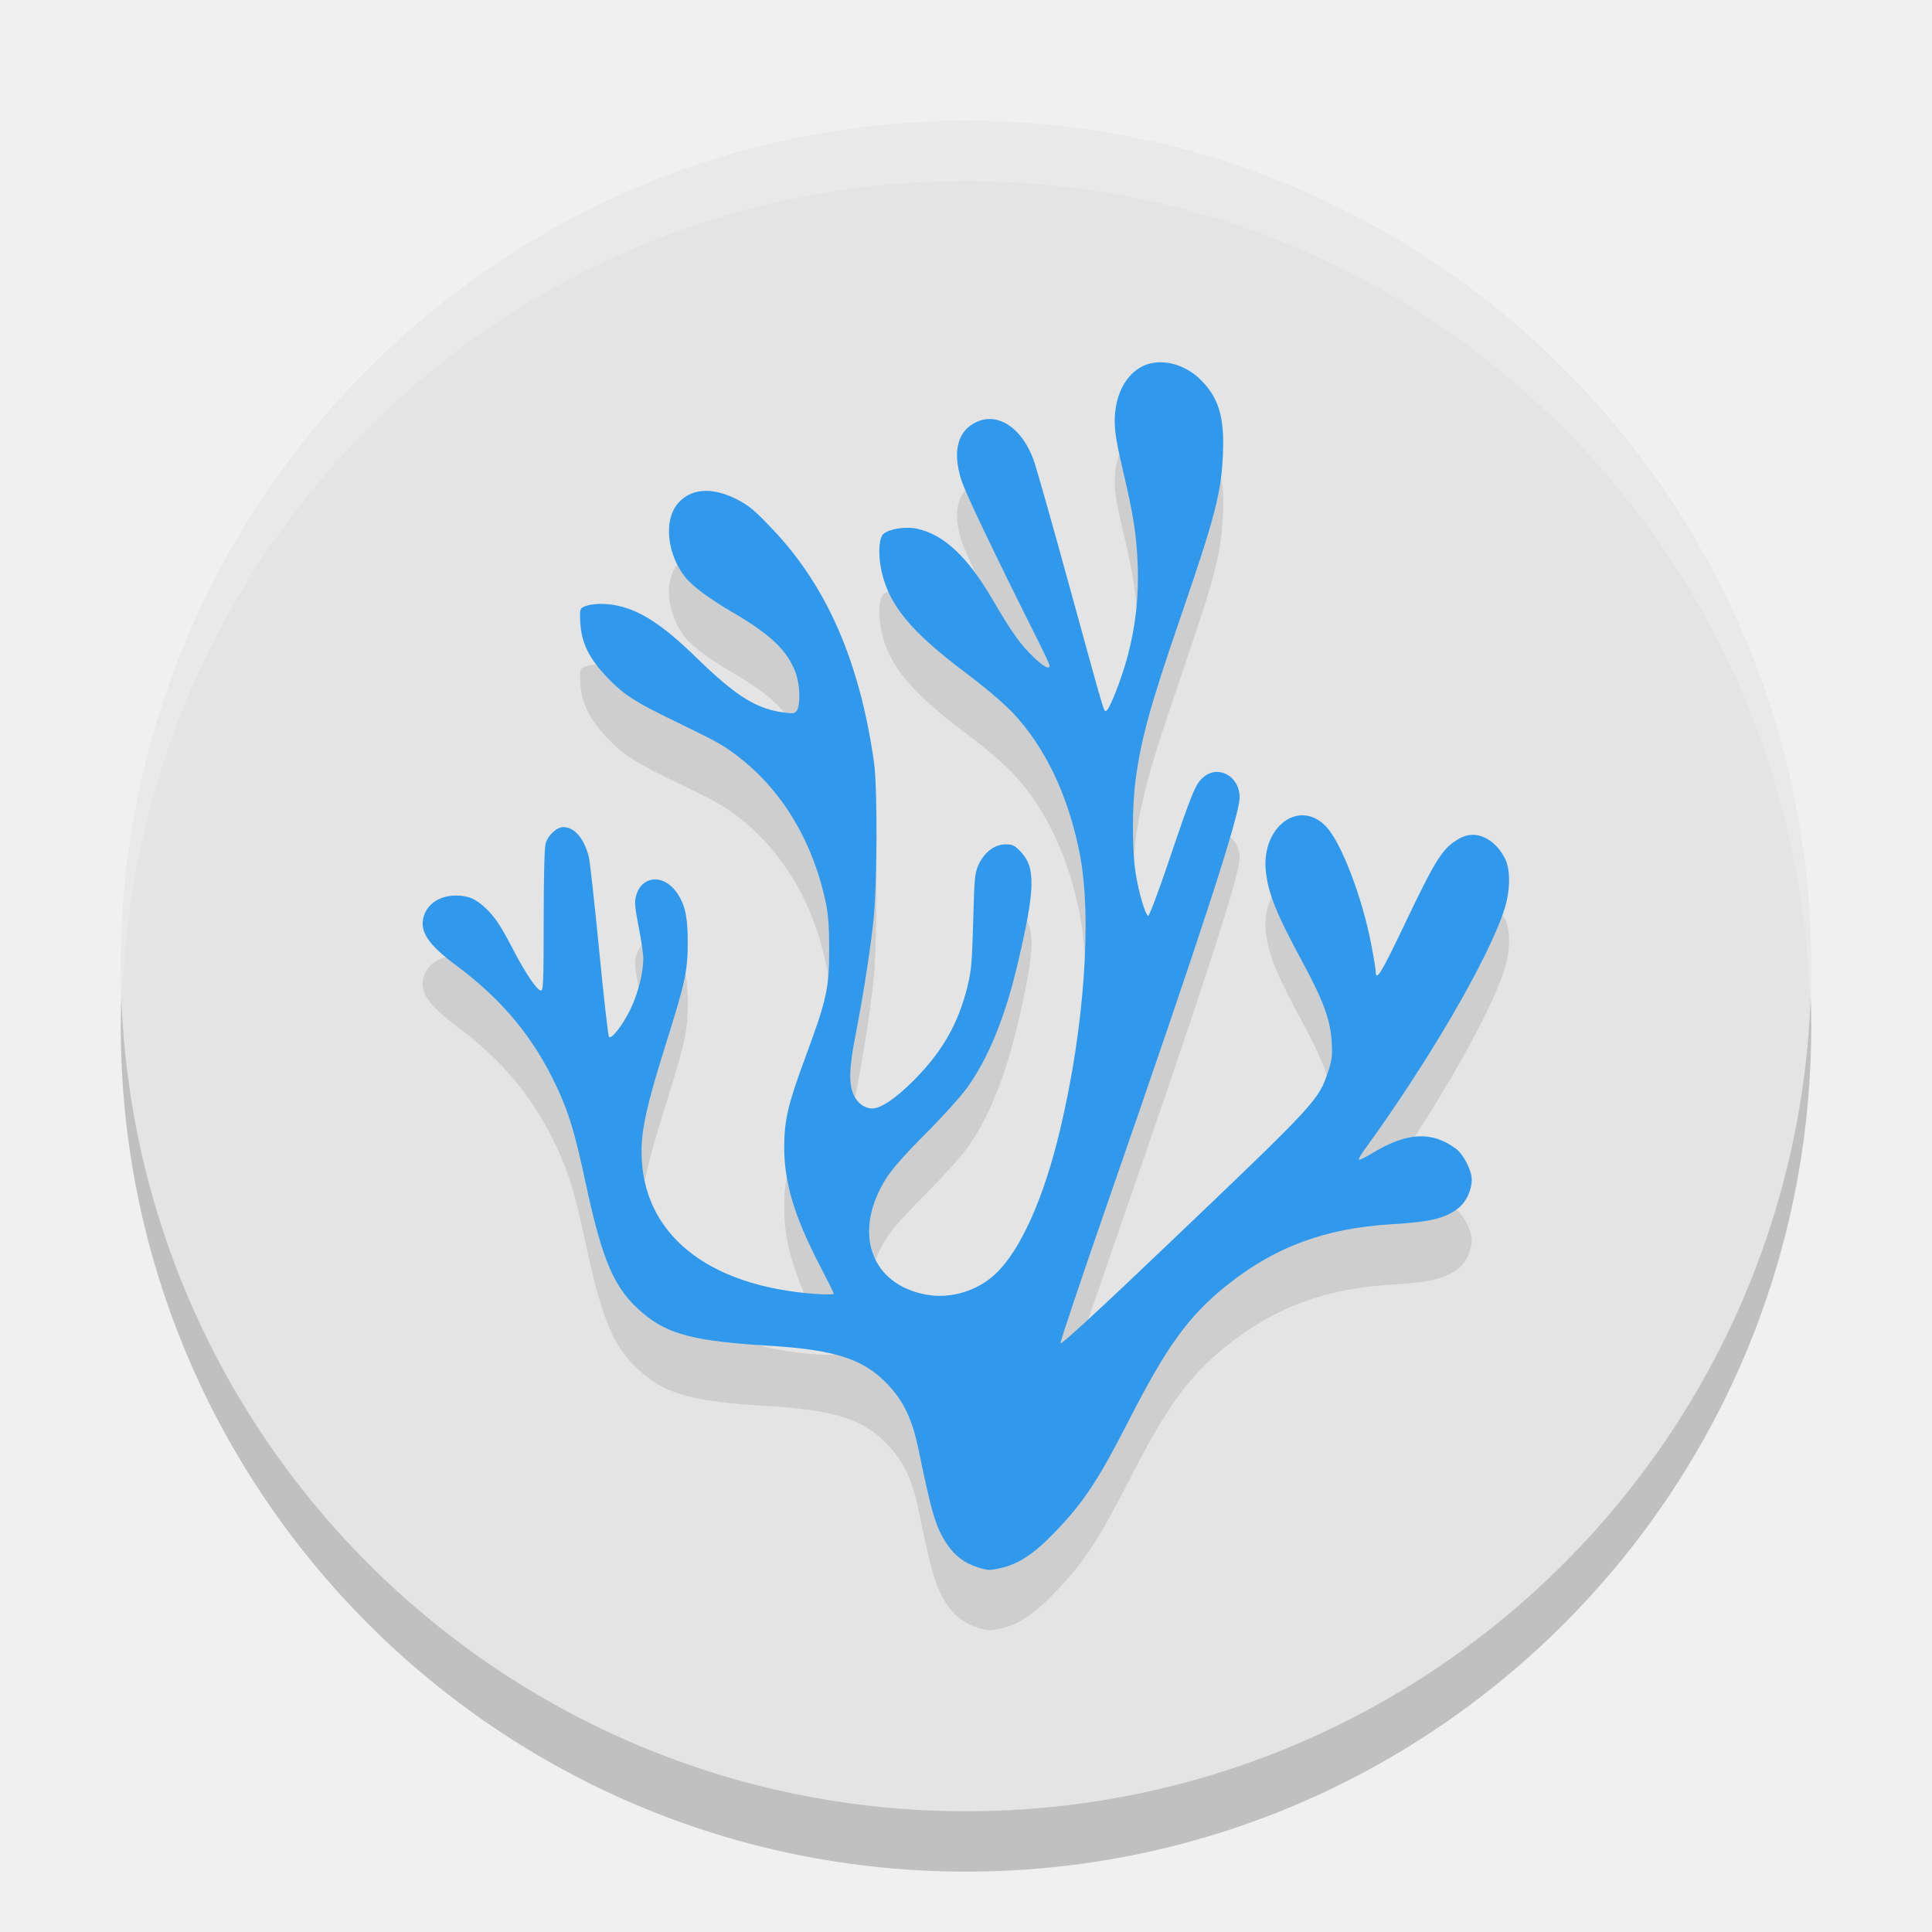
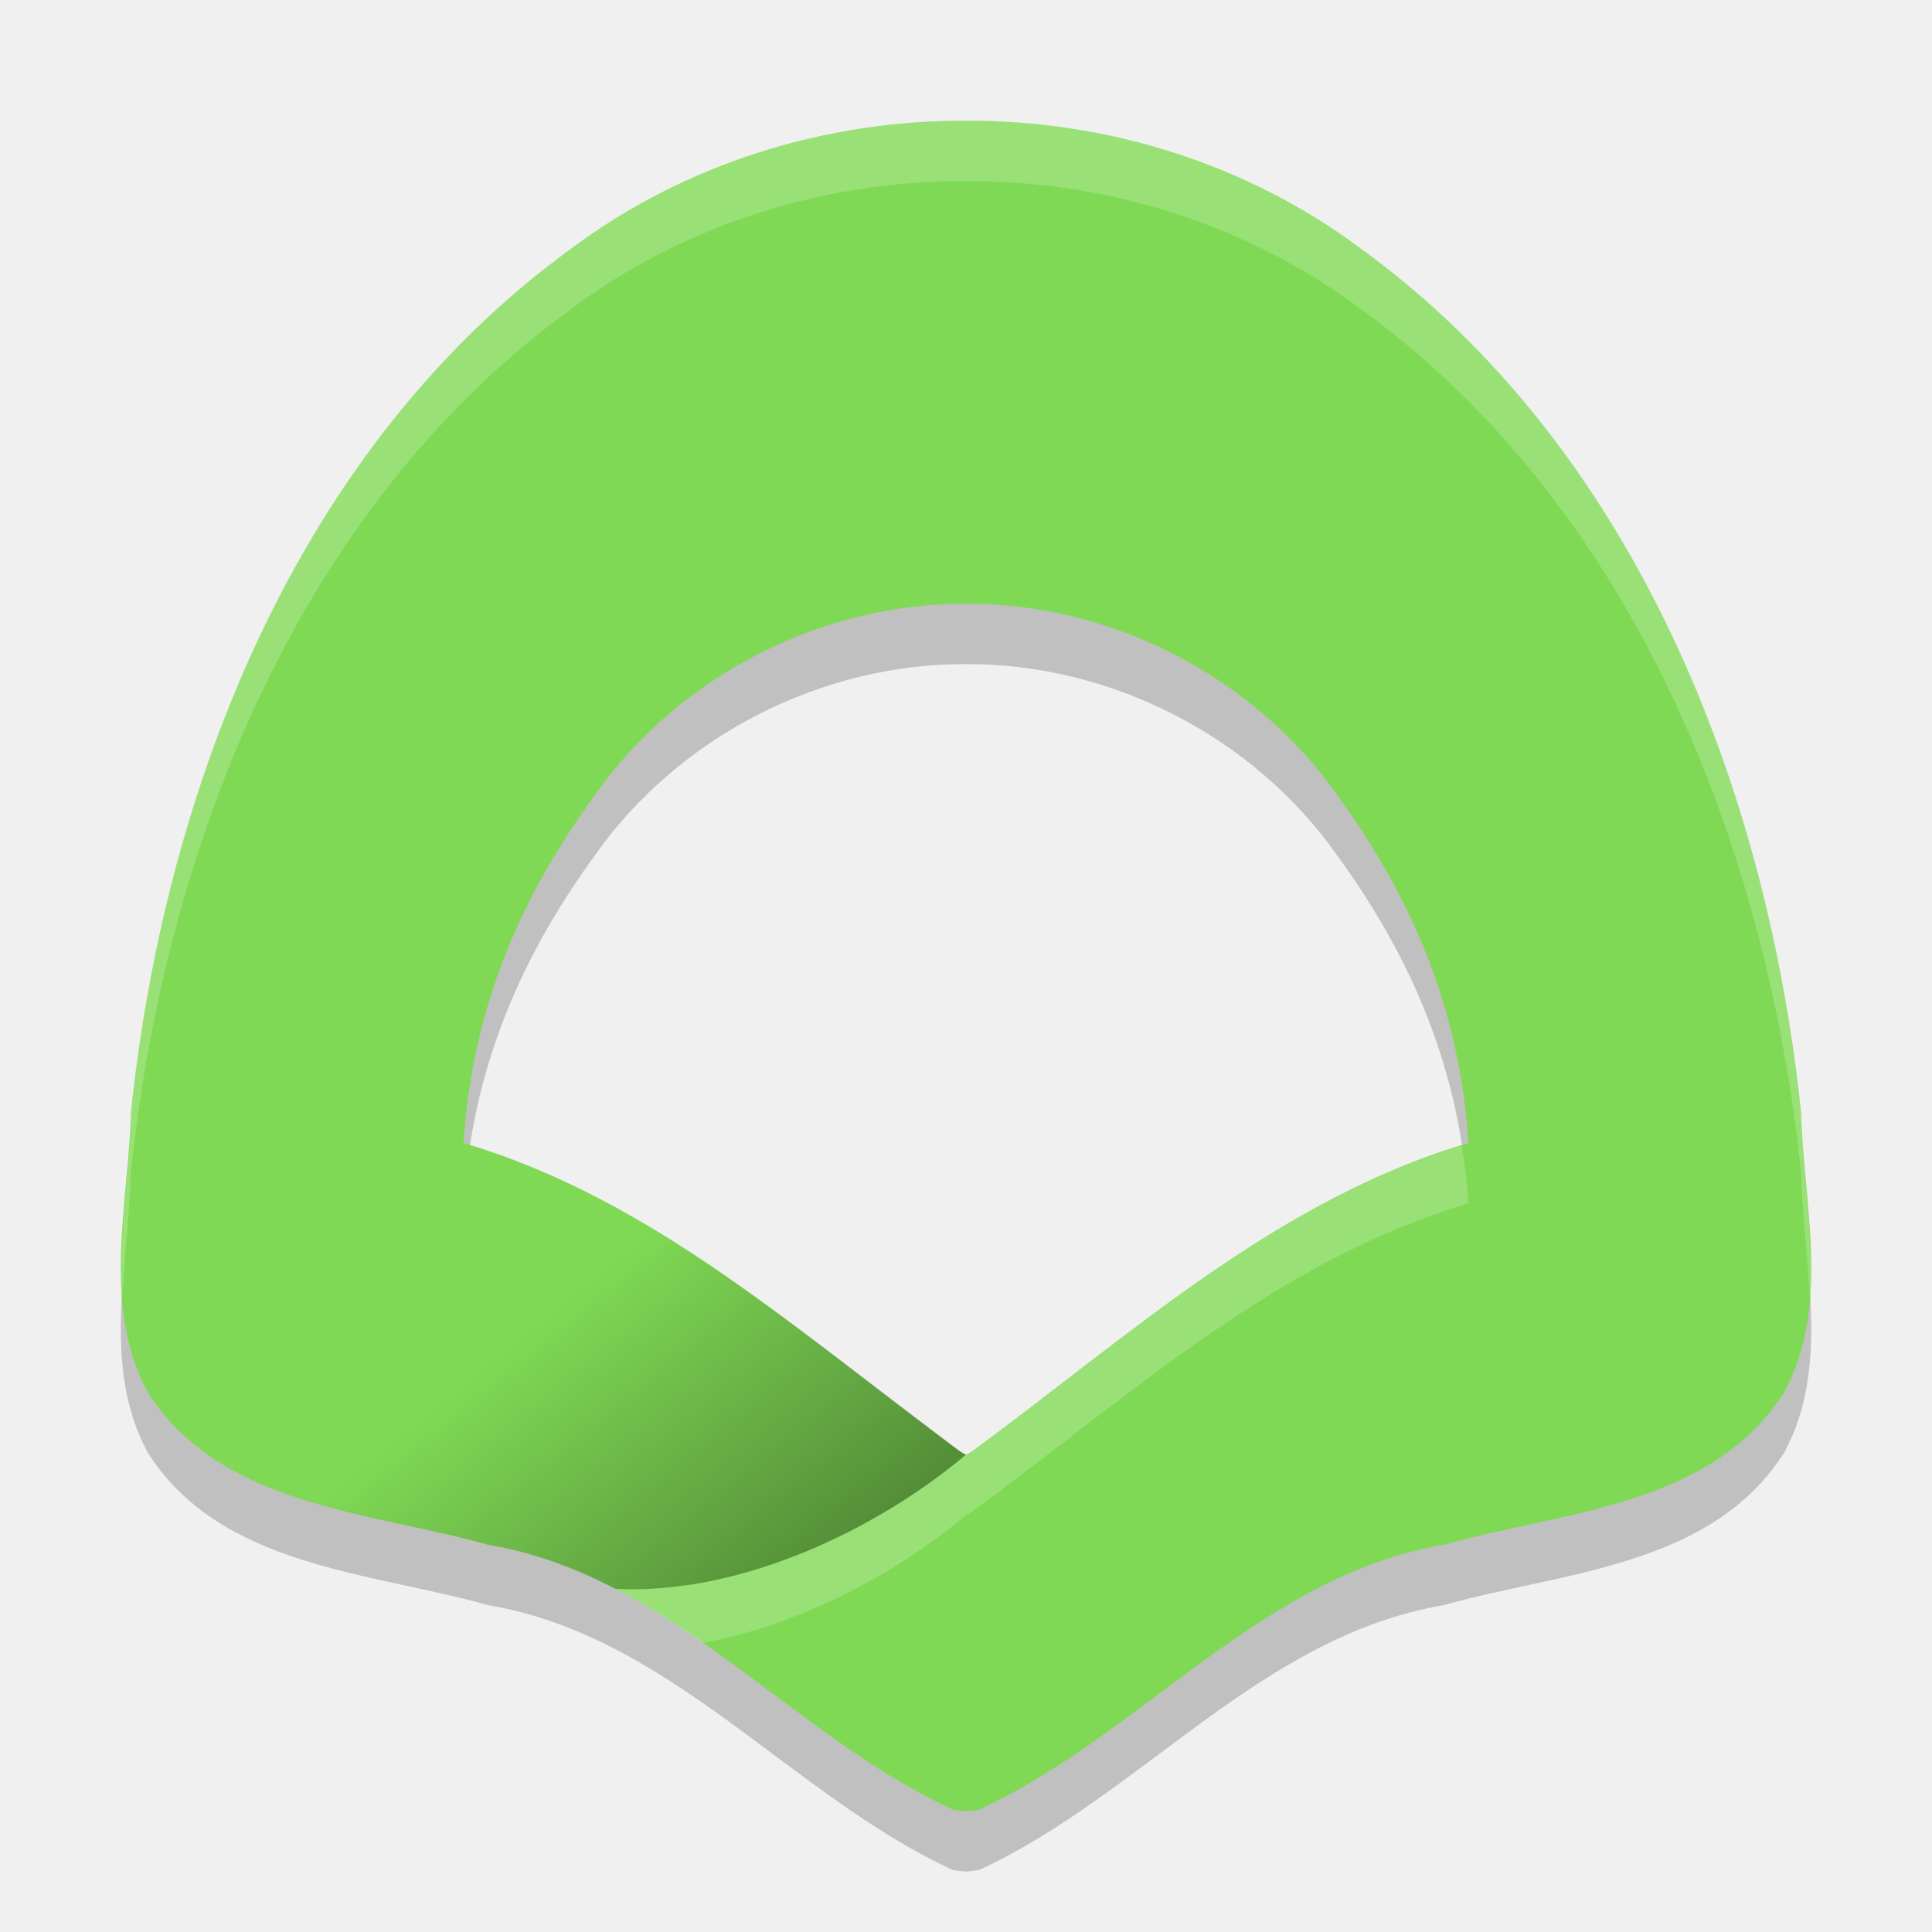
- <svg xmlns="http://www.w3.org/2000/svg" width="32" height="32" version="1">
-   <rect style="opacity:0.2" width="28" height="28" x="2" y="3" rx="14" ry="14" />
-   <rect style="fill:#e4e4e4" width="28" height="28" x="2" y="2" rx="14" ry="14" />
-   <path style="opacity:0.1" d="m 16.19,26.956 c -0.205,-0.058 -0.384,-0.193 -0.509,-0.386 -0.185,-0.284 -0.246,-0.49 -0.471,-1.579 -0.094,-0.454 -0.232,-0.756 -0.465,-1.016 C 14.337,23.52 13.867,23.359 12.754,23.291 11.509,23.216 11.067,23.103 10.651,22.753 10.178,22.355 9.98,21.906 9.698,20.583 9.523,19.765 9.424,19.435 9.218,18.995 8.84,18.188 8.321,17.56 7.57,17.001 7.085,16.642 6.941,16.423 7.021,16.17 c 0.065,-0.205 0.271,-0.337 0.527,-0.337 0.206,0 0.332,0.053 0.495,0.208 0.157,0.149 0.25,0.289 0.467,0.707 0.198,0.381 0.388,0.659 0.451,0.659 0.038,0 0.044,-0.161 0.044,-1.157 0,-0.692 0.012,-1.203 0.031,-1.273 0.037,-0.139 0.183,-0.277 0.294,-0.277 0.184,2.85e-4 0.342,0.182 0.422,0.488 0.018,0.069 0.095,0.763 0.171,1.542 0.076,0.779 0.15,1.429 0.163,1.444 0.042,0.047 0.235,-0.203 0.361,-0.468 0.124,-0.26 0.207,-0.593 0.208,-0.827 3.42e-4,-0.074 -0.034,-0.311 -0.076,-0.525 -0.063,-0.319 -0.071,-0.413 -0.045,-0.513 0.082,-0.319 0.42,-0.371 0.642,-0.1 0.161,0.197 0.216,0.419 0.215,0.864 0,0.482 -0.04,0.661 -0.38,1.744 -0.293,0.936 -0.386,1.35 -0.385,1.727 0,1.351 1.082,2.23 2.891,2.356 0.161,0.011 0.293,0.01 0.293,-0.003 0,-0.013 -0.101,-0.217 -0.224,-0.453 -0.425,-0.815 -0.597,-1.384 -0.597,-1.972 0,-0.443 0.062,-0.713 0.335,-1.45 0.373,-1.009 0.409,-1.173 0.41,-1.838 2.73e-4,-0.347 -0.015,-0.562 -0.052,-0.745 -0.203,-0.993 -0.703,-1.846 -1.409,-2.403 -0.28,-0.221 -0.363,-0.268 -1.078,-0.614 -0.688,-0.333 -0.867,-0.449 -1.142,-0.738 -0.296,-0.311 -0.421,-0.566 -0.441,-0.895 -0.012,-0.204 -0.007,-0.236 0.042,-0.263 0.114,-0.063 0.355,-0.074 0.571,-0.027 0.4,0.087 0.759,0.325 1.333,0.884 0.611,0.595 0.956,0.815 1.376,0.879 0.205,0.031 0.226,0.029 0.264,-0.026 0.063,-0.09 0.053,-0.424 -0.018,-0.621 -0.131,-0.364 -0.411,-0.634 -1.037,-1 -0.402,-0.235 -0.674,-0.437 -0.795,-0.59 -0.296,-0.375 -0.357,-0.924 -0.132,-1.204 0.213,-0.265 0.573,-0.295 0.989,-0.082 0.202,0.103 0.293,0.179 0.599,0.503 0.895,0.945 1.434,2.184 1.671,3.843 0.063,0.443 0.055,2.112 -0.014,2.691 -0.065,0.552 -0.169,1.208 -0.291,1.838 -0.106,0.546 -0.114,0.796 -0.033,0.984 0.06,0.138 0.184,0.23 0.31,0.23 0.142,0 0.394,-0.17 0.684,-0.462 0.474,-0.476 0.739,-0.938 0.891,-1.549 0.066,-0.266 0.078,-0.398 0.097,-1.092 0.02,-0.734 0.027,-0.8 0.091,-0.939 0.094,-0.203 0.267,-0.333 0.445,-0.333 0.115,0 0.15,0.017 0.248,0.119 0.254,0.266 0.245,0.614 -0.046,1.855 -0.208,0.884 -0.485,1.565 -0.837,2.055 -0.106,0.147 -0.416,0.491 -0.69,0.765 -0.329,0.328 -0.548,0.576 -0.646,0.729 -0.573,0.897 -0.267,1.776 0.673,1.938 0.393,0.068 0.829,-0.064 1.127,-0.342 0.415,-0.387 0.803,-1.249 1.074,-2.389 0.404,-1.694 0.533,-3.536 0.323,-4.591 -0.19,-0.954 -0.573,-1.754 -1.109,-2.321 -0.147,-0.155 -0.464,-0.424 -0.786,-0.666 -0.898,-0.675 -1.259,-1.112 -1.384,-1.672 -0.062,-0.278 -0.046,-0.561 0.034,-0.625 0.104,-0.082 0.365,-0.122 0.546,-0.084 0.447,0.094 0.84,0.46 1.254,1.168 0.325,0.557 0.474,0.764 0.697,0.973 0.166,0.155 0.25,0.197 0.25,0.126 0,-0.019 -0.08,-0.192 -0.177,-0.386 -0.706,-1.406 -1.213,-2.467 -1.281,-2.68 -0.154,-0.481 -0.066,-0.822 0.25,-0.968 0.359,-0.166 0.758,0.103 0.949,0.641 0.041,0.115 0.306,1.049 0.588,2.077 0.61,2.219 0.569,2.079 0.612,2.065 0.053,-0.018 0.252,-0.526 0.352,-0.9 0.132,-0.491 0.189,-1.003 0.168,-1.515 -0.02,-0.502 -0.07,-0.826 -0.249,-1.583 -0.096,-0.407 -0.132,-0.624 -0.132,-0.794 0,-0.4 0.152,-0.727 0.414,-0.888 0.29,-0.179 0.729,-0.089 1.022,0.21 0.288,0.293 0.382,0.611 0.357,1.214 -0.027,0.645 -0.128,1.036 -0.697,2.691 -0.507,1.476 -0.659,2.026 -0.75,2.712 -0.06,0.45 -0.059,1.16 0,1.539 0.053,0.33 0.161,0.696 0.208,0.712 0.017,0.006 0.164,-0.383 0.327,-0.864 0.398,-1.176 0.452,-1.309 0.576,-1.423 0.247,-0.227 0.612,-0.033 0.612,0.325 0,0.299 -0.615,2.187 -2.182,6.702 -0.437,1.26 -0.791,2.313 -0.786,2.34 0.007,0.032 0.633,-0.545 1.782,-1.641 2.456,-2.342 2.493,-2.382 2.652,-2.86 0.063,-0.192 0.072,-0.261 0.059,-0.491 -0.021,-0.367 -0.138,-0.685 -0.492,-1.339 -0.419,-0.775 -0.553,-1.104 -0.597,-1.47 -0.089,-0.745 0.547,-1.23 0.996,-0.759 0.249,0.261 0.595,1.16 0.746,1.941 0.042,0.216 0.076,0.421 0.076,0.457 0,0.181 0.093,0.031 0.468,-0.756 0.543,-1.138 0.643,-1.294 0.935,-1.452 0.256,-0.139 0.569,0.006 0.739,0.341 0.092,0.181 0.089,0.523 -0.007,0.829 -0.254,0.808 -1.255,2.528 -2.333,4.01 -0.06,0.082 -0.093,0.149 -0.073,0.149 0.02,0 0.112,-0.047 0.206,-0.104 0.58,-0.353 0.991,-0.376 1.395,-0.078 0.124,0.091 0.261,0.361 0.261,0.512 -5.46e-4,0.17 -0.091,0.368 -0.214,0.465 -0.224,0.177 -0.458,0.234 -1.122,0.274 -1.093,0.066 -1.923,0.374 -2.719,1.009 -0.628,0.501 -0.995,1.006 -1.622,2.234 -0.511,0.999 -0.751,1.361 -1.228,1.857 -0.346,0.359 -0.604,0.53 -0.898,0.594 -0.192,0.042 -0.191,0.042 -0.392,-0.014 z" />
-   <path style="fill:#3099ec" d="m 16.19,25.956 c -0.205,-0.058 -0.384,-0.193 -0.509,-0.386 -0.185,-0.284 -0.246,-0.49 -0.471,-1.579 -0.094,-0.454 -0.232,-0.756 -0.465,-1.016 C 14.337,22.52 13.867,22.359 12.754,22.291 11.509,22.216 11.067,22.103 10.651,21.753 10.178,21.355 9.98,20.906 9.698,19.583 9.523,18.765 9.424,18.435 9.218,17.995 8.84,17.188 8.321,16.56 7.57,16.001 7.085,15.642 6.941,15.423 7.021,15.17 c 0.065,-0.205 0.271,-0.337 0.527,-0.337 0.206,0 0.332,0.053 0.495,0.208 0.157,0.149 0.25,0.289 0.467,0.707 0.198,0.381 0.388,0.659 0.451,0.659 0.038,0 0.044,-0.161 0.044,-1.157 0,-0.692 0.012,-1.203 0.031,-1.273 0.037,-0.139 0.183,-0.277 0.294,-0.277 0.184,2.85e-4 0.342,0.182 0.422,0.488 0.018,0.069 0.095,0.763 0.171,1.542 0.076,0.779 0.15,1.429 0.163,1.444 0.042,0.047 0.235,-0.203 0.361,-0.468 0.124,-0.26 0.207,-0.593 0.208,-0.827 3.42e-4,-0.074 -0.034,-0.311 -0.076,-0.525 -0.063,-0.319 -0.071,-0.413 -0.045,-0.513 0.082,-0.319 0.42,-0.371 0.642,-0.1 0.161,0.197 0.216,0.419 0.215,0.864 0,0.482 -0.04,0.661 -0.38,1.744 -0.293,0.936 -0.386,1.35 -0.385,1.727 0,1.351 1.082,2.23 2.891,2.356 0.161,0.011 0.293,0.01 0.293,-0.003 0,-0.013 -0.101,-0.217 -0.224,-0.453 -0.425,-0.815 -0.597,-1.384 -0.597,-1.972 0,-0.443 0.062,-0.713 0.335,-1.45 0.373,-1.009 0.409,-1.173 0.41,-1.838 2.73e-4,-0.347 -0.015,-0.562 -0.052,-0.745 -0.203,-0.993 -0.703,-1.846 -1.409,-2.403 -0.28,-0.221 -0.363,-0.268 -1.078,-0.614 -0.688,-0.333 -0.867,-0.449 -1.142,-0.738 -0.296,-0.311 -0.421,-0.566 -0.441,-0.895 -0.012,-0.204 -0.007,-0.236 0.042,-0.263 0.114,-0.063 0.355,-0.074 0.571,-0.027 0.4,0.087 0.759,0.325 1.333,0.884 0.611,0.595 0.956,0.815 1.376,0.879 0.205,0.031 0.226,0.029 0.264,-0.026 0.063,-0.09 0.053,-0.424 -0.018,-0.621 -0.131,-0.364 -0.411,-0.634 -1.037,-1 -0.402,-0.235 -0.674,-0.437 -0.795,-0.59 -0.296,-0.375 -0.357,-0.924 -0.132,-1.204 0.213,-0.265 0.573,-0.295 0.989,-0.082 0.202,0.103 0.293,0.179 0.599,0.503 0.895,0.945 1.434,2.184 1.671,3.843 0.063,0.443 0.055,2.112 -0.014,2.691 -0.065,0.552 -0.169,1.208 -0.291,1.838 -0.106,0.546 -0.114,0.796 -0.033,0.984 0.06,0.138 0.184,0.23 0.31,0.23 0.142,0 0.394,-0.17 0.684,-0.462 0.474,-0.476 0.739,-0.938 0.891,-1.549 0.066,-0.266 0.078,-0.398 0.097,-1.092 0.02,-0.734 0.027,-0.8 0.091,-0.939 0.094,-0.203 0.267,-0.333 0.445,-0.333 0.115,0 0.15,0.017 0.248,0.119 0.254,0.266 0.245,0.614 -0.046,1.855 -0.208,0.884 -0.485,1.565 -0.837,2.055 -0.106,0.147 -0.416,0.491 -0.69,0.765 -0.329,0.328 -0.548,0.576 -0.646,0.729 -0.573,0.897 -0.267,1.776 0.673,1.938 0.393,0.068 0.829,-0.064 1.127,-0.342 0.415,-0.387 0.803,-1.249 1.074,-2.389 0.404,-1.694 0.533,-3.536 0.323,-4.591 -0.19,-0.954 -0.573,-1.754 -1.109,-2.321 -0.147,-0.155 -0.464,-0.424 -0.786,-0.666 -0.898,-0.675 -1.259,-1.112 -1.384,-1.672 -0.062,-0.278 -0.046,-0.561 0.034,-0.625 0.104,-0.082 0.365,-0.122 0.546,-0.084 0.447,0.094 0.84,0.46 1.254,1.168 0.325,0.557 0.474,0.764 0.697,0.973 0.166,0.155 0.25,0.197 0.25,0.126 0,-0.019 -0.08,-0.192 -0.177,-0.386 -0.706,-1.406 -1.213,-2.467 -1.281,-2.68 -0.154,-0.481 -0.066,-0.822 0.25,-0.968 0.359,-0.166 0.758,0.103 0.949,0.641 0.041,0.115 0.306,1.049 0.588,2.077 0.61,2.219 0.569,2.079 0.612,2.065 0.053,-0.018 0.252,-0.526 0.352,-0.9 0.132,-0.491 0.189,-1.003 0.168,-1.515 -0.02,-0.502 -0.07,-0.826 -0.249,-1.583 -0.096,-0.407 -0.132,-0.624 -0.132,-0.794 0,-0.4 0.152,-0.727 0.414,-0.888 0.29,-0.179 0.729,-0.089 1.022,0.21 0.288,0.293 0.382,0.611 0.357,1.214 -0.027,0.645 -0.128,1.036 -0.697,2.691 -0.507,1.476 -0.659,2.026 -0.75,2.712 -0.06,0.45 -0.059,1.16 0,1.539 0.053,0.33 0.161,0.696 0.208,0.712 0.017,0.006 0.164,-0.383 0.327,-0.864 0.398,-1.176 0.452,-1.309 0.576,-1.423 0.247,-0.227 0.612,-0.033 0.612,0.325 0,0.299 -0.615,2.187 -2.182,6.702 -0.437,1.26 -0.791,2.313 -0.786,2.34 0.007,0.032 0.633,-0.545 1.782,-1.641 2.456,-2.342 2.493,-2.382 2.652,-2.86 0.063,-0.192 0.072,-0.261 0.059,-0.491 -0.021,-0.367 -0.138,-0.685 -0.492,-1.339 -0.419,-0.775 -0.553,-1.104 -0.597,-1.47 -0.089,-0.745 0.547,-1.23 0.996,-0.759 0.249,0.261 0.595,1.16 0.746,1.941 0.042,0.216 0.076,0.421 0.076,0.457 0,0.181 0.093,0.031 0.468,-0.756 0.543,-1.138 0.643,-1.294 0.935,-1.452 0.256,-0.139 0.569,0.006 0.739,0.341 0.092,0.181 0.089,0.523 -0.007,0.829 -0.254,0.808 -1.255,2.528 -2.333,4.01 -0.06,0.082 -0.093,0.149 -0.073,0.149 0.02,0 0.112,-0.047 0.206,-0.104 0.58,-0.353 0.991,-0.376 1.395,-0.078 0.124,0.091 0.261,0.361 0.261,0.512 -5.46e-4,0.17 -0.091,0.368 -0.214,0.465 -0.224,0.177 -0.458,0.234 -1.122,0.274 -1.093,0.066 -1.923,0.374 -2.719,1.009 -0.628,0.501 -0.995,1.006 -1.622,2.234 -0.511,0.999 -0.751,1.361 -1.228,1.857 -0.346,0.359 -0.604,0.53 -0.898,0.594 -0.192,0.042 -0.191,0.042 -0.392,-0.014 z" />
-   <path style="fill:#ffffff;opacity:0.2" d="M 16 2 C 8.244 2 2 8.244 2 16 C 2 16.169 2.02 16.333 2.025 16.5 C 2.289 8.979 8.413 3 16 3 C 23.587 3 29.711 8.979 29.975 16.5 C 29.98 16.333 30 16.169 30 16 C 30 8.244 23.756 2 16 2 z" />
+ <svg xmlns="http://www.w3.org/2000/svg" xmlns:xlink="http://www.w3.org/1999/xlink" width="32" height="32" version="1.1">
+   <defs>
+     <linearGradient id="linearGradient862">
+       <stop style="stop-color:#000000" offset="0" />
+       <stop style="stop-color:#000000;stop-opacity:0" offset="1" />
+     </linearGradient>
+     <linearGradient id="linearGradient864-3" x1="22.856" x2="16.436" y1="38.187" y2="30.314" gradientTransform="matrix(0.7,0,0,0.7,-0.7998089,-0.7999526)" gradientUnits="userSpaceOnUse" xlink:href="#linearGradient862" />
+   </defs>
+   <path style="opacity:0.2" d="m 16,3 c -2.329,-0.01 -4.653,0.709 -6.536,2.115 -4.521,3.281 -6.728,8.897 -7.295,14.305 -0.043,1.53 -0.489,3.216 0.276,4.635 1.205,1.904 3.679,1.979 5.638,2.531 3.032,0.512 5.013,3.148 7.704,4.39 L 16,31 16.213,30.975 c 2.691,-1.242 4.672,-3.878 7.704,-4.39 1.959,-0.552 4.433,-0.627 5.638,-2.531 0.765,-1.419 0.32,-3.105 0.276,-4.635 C 29.265,14.012 27.058,8.396 22.536,5.115 20.653,3.709 18.329,2.99 16,3 Z m 0,8 c 2.38,-0.013 4.757,1.187 6.151,3.173 1.277,1.755 2.031,3.595 2.171,5.759 -3.154,0.931 -5.604,3.18 -8.192,5.085 0,0 -0.087,0.064 -0.13,0.077 -0.043,-0.012 -0.13,-0.077 -0.13,-0.077 -2.588,-1.904 -5.038,-4.154 -8.192,-5.085 0.14,-2.164 0.894,-4.004 2.171,-5.759 1.394,-1.986 3.771,-3.186 6.151,-3.173 z" />
+   <path style="fill:#80d955" d="m 16,2 c -2.329,-0.01 -4.653,0.709 -6.536,2.115 -4.521,3.281 -6.728,8.897 -7.295,14.305 -0.043,1.53 -0.489,3.216 0.276,4.635 1.205,1.904 3.679,1.979 5.638,2.531 3.032,0.512 5.013,3.148 7.704,4.39 l 0.213,0.025 0.213,-0.025 c 2.691,-1.242 4.672,-3.878 7.704,-4.39 1.959,-0.552 4.433,-0.627 5.638,-2.531 0.765,-1.419 0.32,-3.105 0.276,-4.635 C 29.265,13.012 27.058,7.397 22.536,4.115 20.653,2.709 18.329,1.99 16,2 Z m 0,8 c 2.38,-0.013 4.757,1.187 6.151,3.173 1.277,1.755 2.031,3.595 2.171,5.759 -3.154,0.931 -5.604,3.18 -8.192,5.085 0,0 -0.087,0.064 -0.13,0.077 -0.043,-0.012 -0.13,-0.077 -0.13,-0.077 -2.588,-1.904 -5.038,-4.154 -8.192,-5.085 0.14,-2.164 0.894,-4.004 2.171,-5.759 1.394,-1.986 3.771,-3.186 6.151,-3.173 z" />
+   <path style="opacity:0.4;fill:url(#linearGradient864-3)" d="m 10.553,20.21 c -2.182,0.972 -4.359,2.172 -6.543,3.132 -0.574,0.092 -0.777,0.337 -0.767,0.604 1.315,1.057 3.247,1.191 4.84,1.639 0.76,0.128 1.453,0.39 2.108,0.73 2.026,0.115 4.315,-0.956 5.809,-2.222 -0.043,-0.012 -0.13,-0.077 -0.13,-0.077 -0.168,-0.123 -0.334,-0.254 -0.5,-0.38 -0.02,-0.015 -0.04,-0.031 -0.06,-0.046 -1.55,-1.172 -3.079,-2.41 -4.756,-3.381 z" />
+   <path style="opacity:0.2;fill:#ffffff" d="M 16,2 C 13.671,1.99 11.346,2.709 9.463,4.115 9.18,4.32 8.907,4.535 8.643,4.758 8.378,4.981 8.122,5.212 7.875,5.451 7.381,5.929 6.922,6.438 6.496,6.975 6.07,7.511 5.678,8.074 5.318,8.658 4.778,9.535 4.31,10.459 3.91,11.416 c -0.932,2.233 -1.494,4.638 -1.742,7.004 -0.019,0.664 -0.104,1.357 -0.143,2.045 -0.018,0.346 -0.028,0.69 -0.002,1.029 0.037,-0.698 0.125,-1.401 0.145,-2.074 C 2.735,14.012 4.942,8.397 9.463,5.115 11.346,3.709 13.671,2.99 16,3 c 2.329,-0.01 4.654,0.709 6.537,2.115 4.521,3.281 6.728,8.896 7.295,14.305 0.019,0.673 0.107,1.377 0.145,2.074 0.026,-0.339 0.016,-0.684 -0.002,-1.029 -0.039,-0.688 -0.124,-1.381 -0.143,-2.045 -0.248,-2.366 -0.81,-4.771 -1.742,-7.004 C 27.69,10.459 27.222,9.535 26.682,8.658 26.322,8.074 25.93,7.511 25.504,6.975 25.078,6.438 24.619,5.929 24.125,5.451 23.878,5.212 23.622,4.981 23.357,4.758 23.093,4.535 22.82,4.32 22.537,4.115 21.83,3.588 21.062,3.158 20.254,2.826 19.985,2.716 19.712,2.616 19.436,2.527 18.328,2.173 17.164,1.995 16,2 Z m 8.211,16.973 c -0.005,0.002 -0.01,0.004 -0.016,0.006 -0.769,0.237 -1.497,0.55 -2.195,0.918 -0.352,0.185 -0.695,0.385 -1.033,0.594 -1.007,0.622 -1.963,1.336 -2.908,2.061 -0.004,0.003 -0.009,0.006 -0.014,0.01 -0.639,0.489 -1.273,0.984 -1.916,1.457 0,0 -0.086,0.064 -0.129,0.076 -0.208,0.176 -0.434,0.346 -0.67,0.512 -0.351,0.247 -0.73,0.476 -1.127,0.686 -0.027,0.014 -0.053,0.031 -0.08,0.045 -0.125,0.064 -0.253,0.122 -0.381,0.182 -0.099,0.046 -0.196,0.094 -0.297,0.137 -0.125,0.053 -0.25,0.101 -0.377,0.148 -0.127,0.048 -0.253,0.095 -0.381,0.137 -0.098,0.032 -0.196,0.061 -0.295,0.09 -0.152,0.044 -0.303,0.083 -0.455,0.117 -0.1,0.023 -0.199,0.046 -0.299,0.064 -0.16,0.03 -0.319,0.049 -0.479,0.066 -0.082,0.009 -0.164,0.021 -0.246,0.027 -0.242,0.018 -0.484,0.025 -0.721,0.012 0.499,0.259 0.973,0.57 1.439,0.895 C 13.238,26.917 14.853,26.065 16,25.094 c 0.043,-0.012 0.129,-0.076 0.129,-0.076 2.588,-1.904 5.039,-4.155 8.193,-5.086 -0.021,-0.328 -0.062,-0.645 -0.111,-0.959 z" />
</svg>
